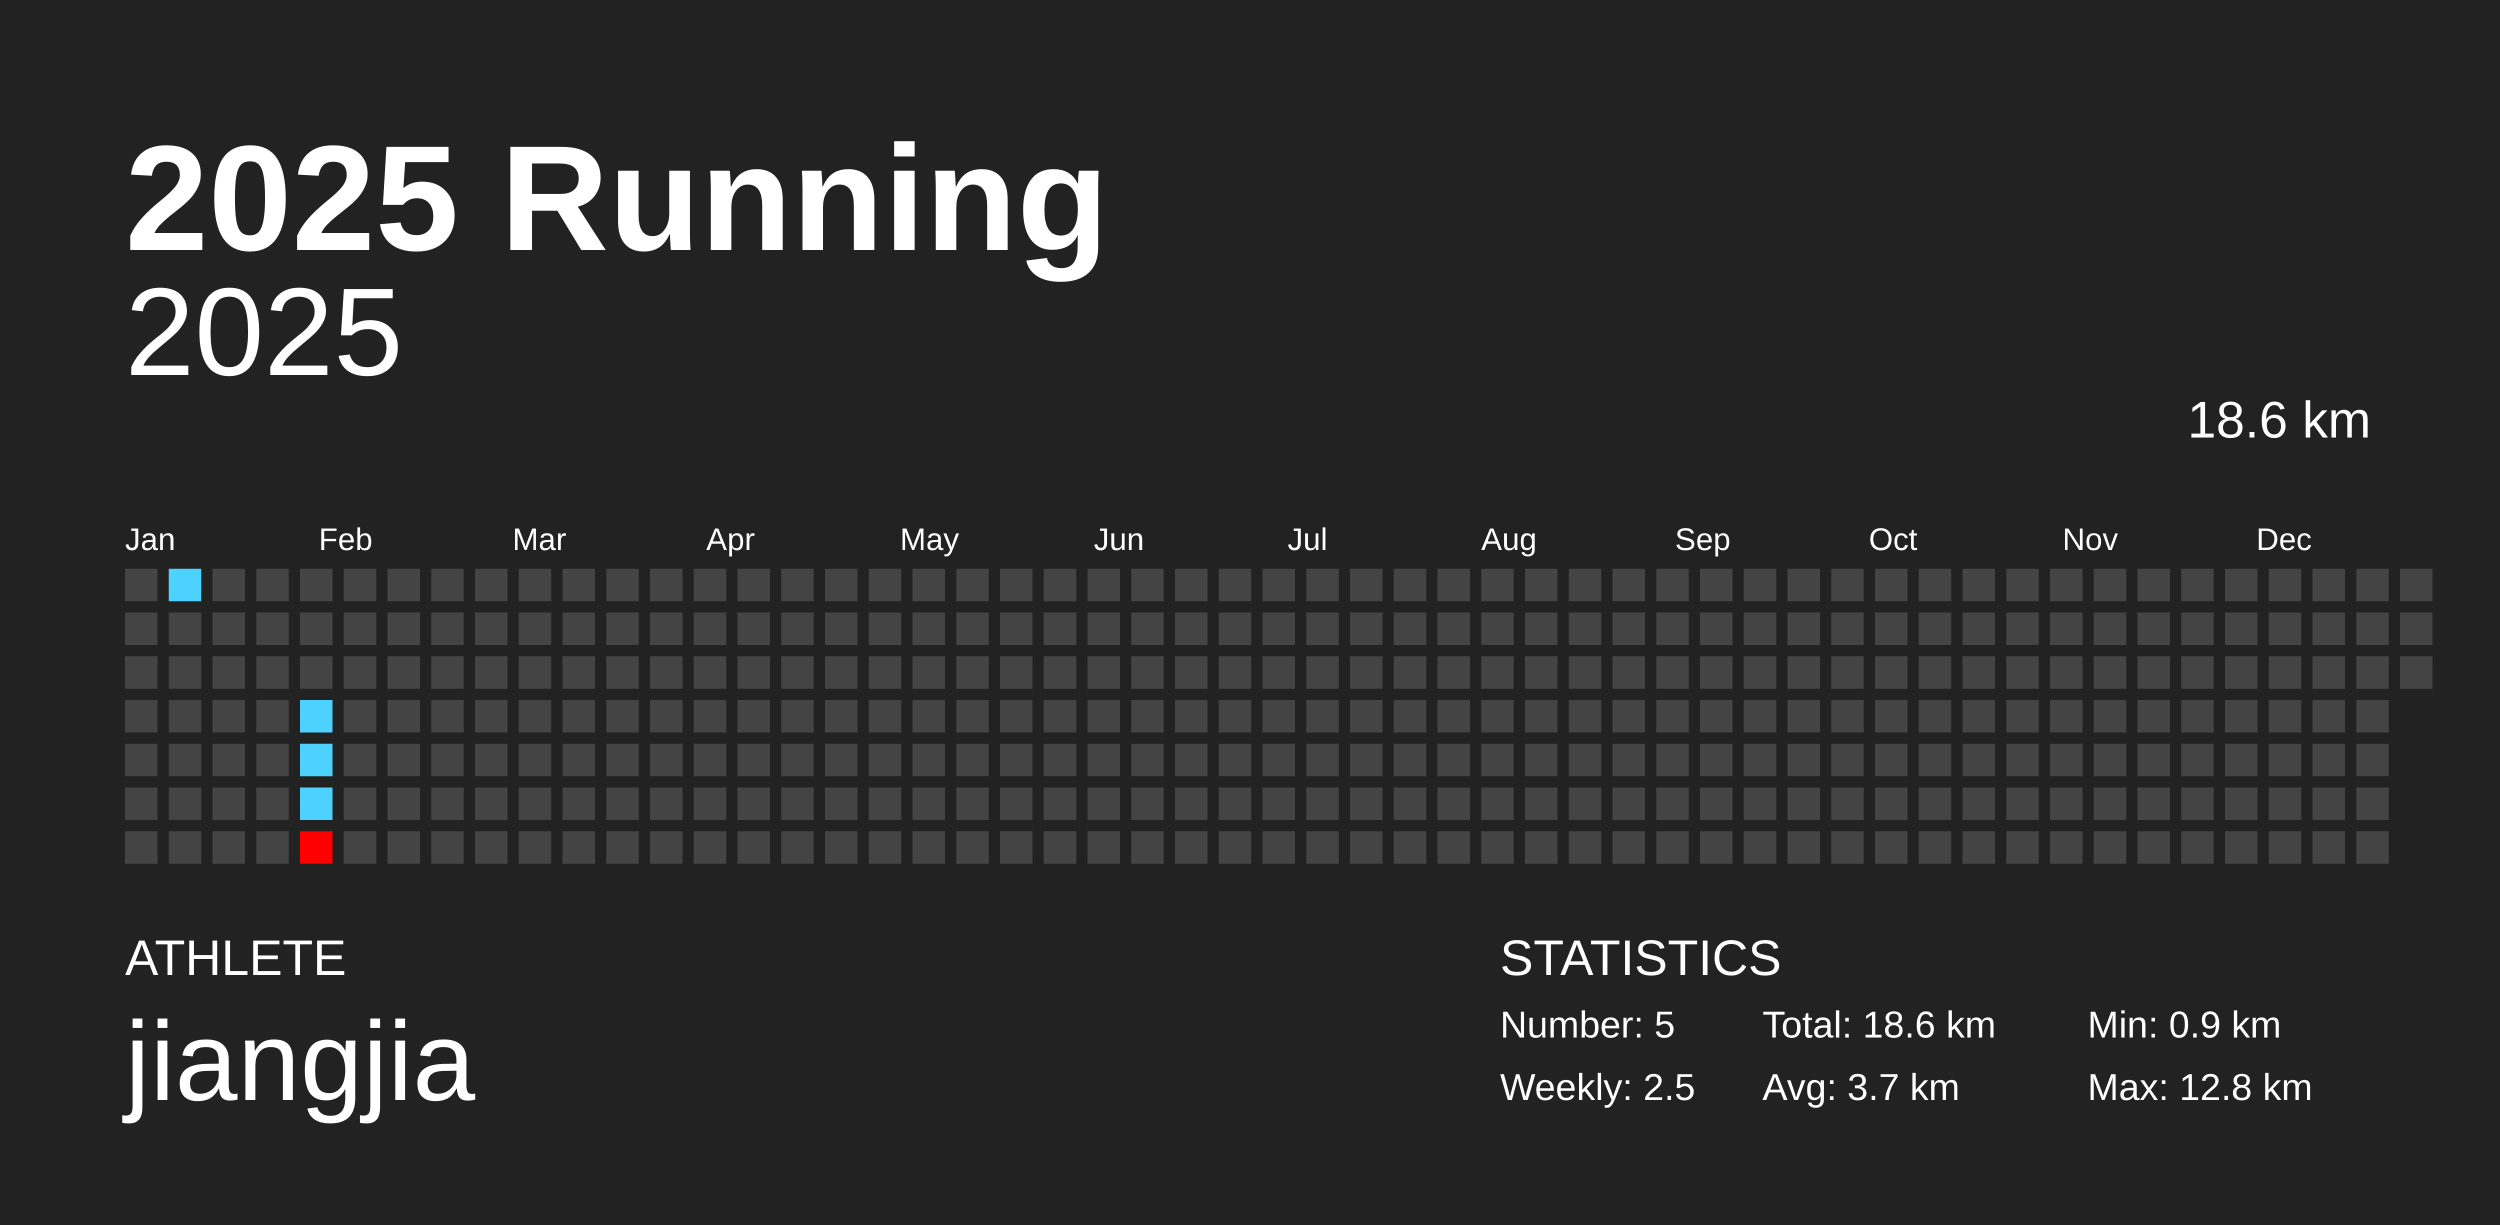
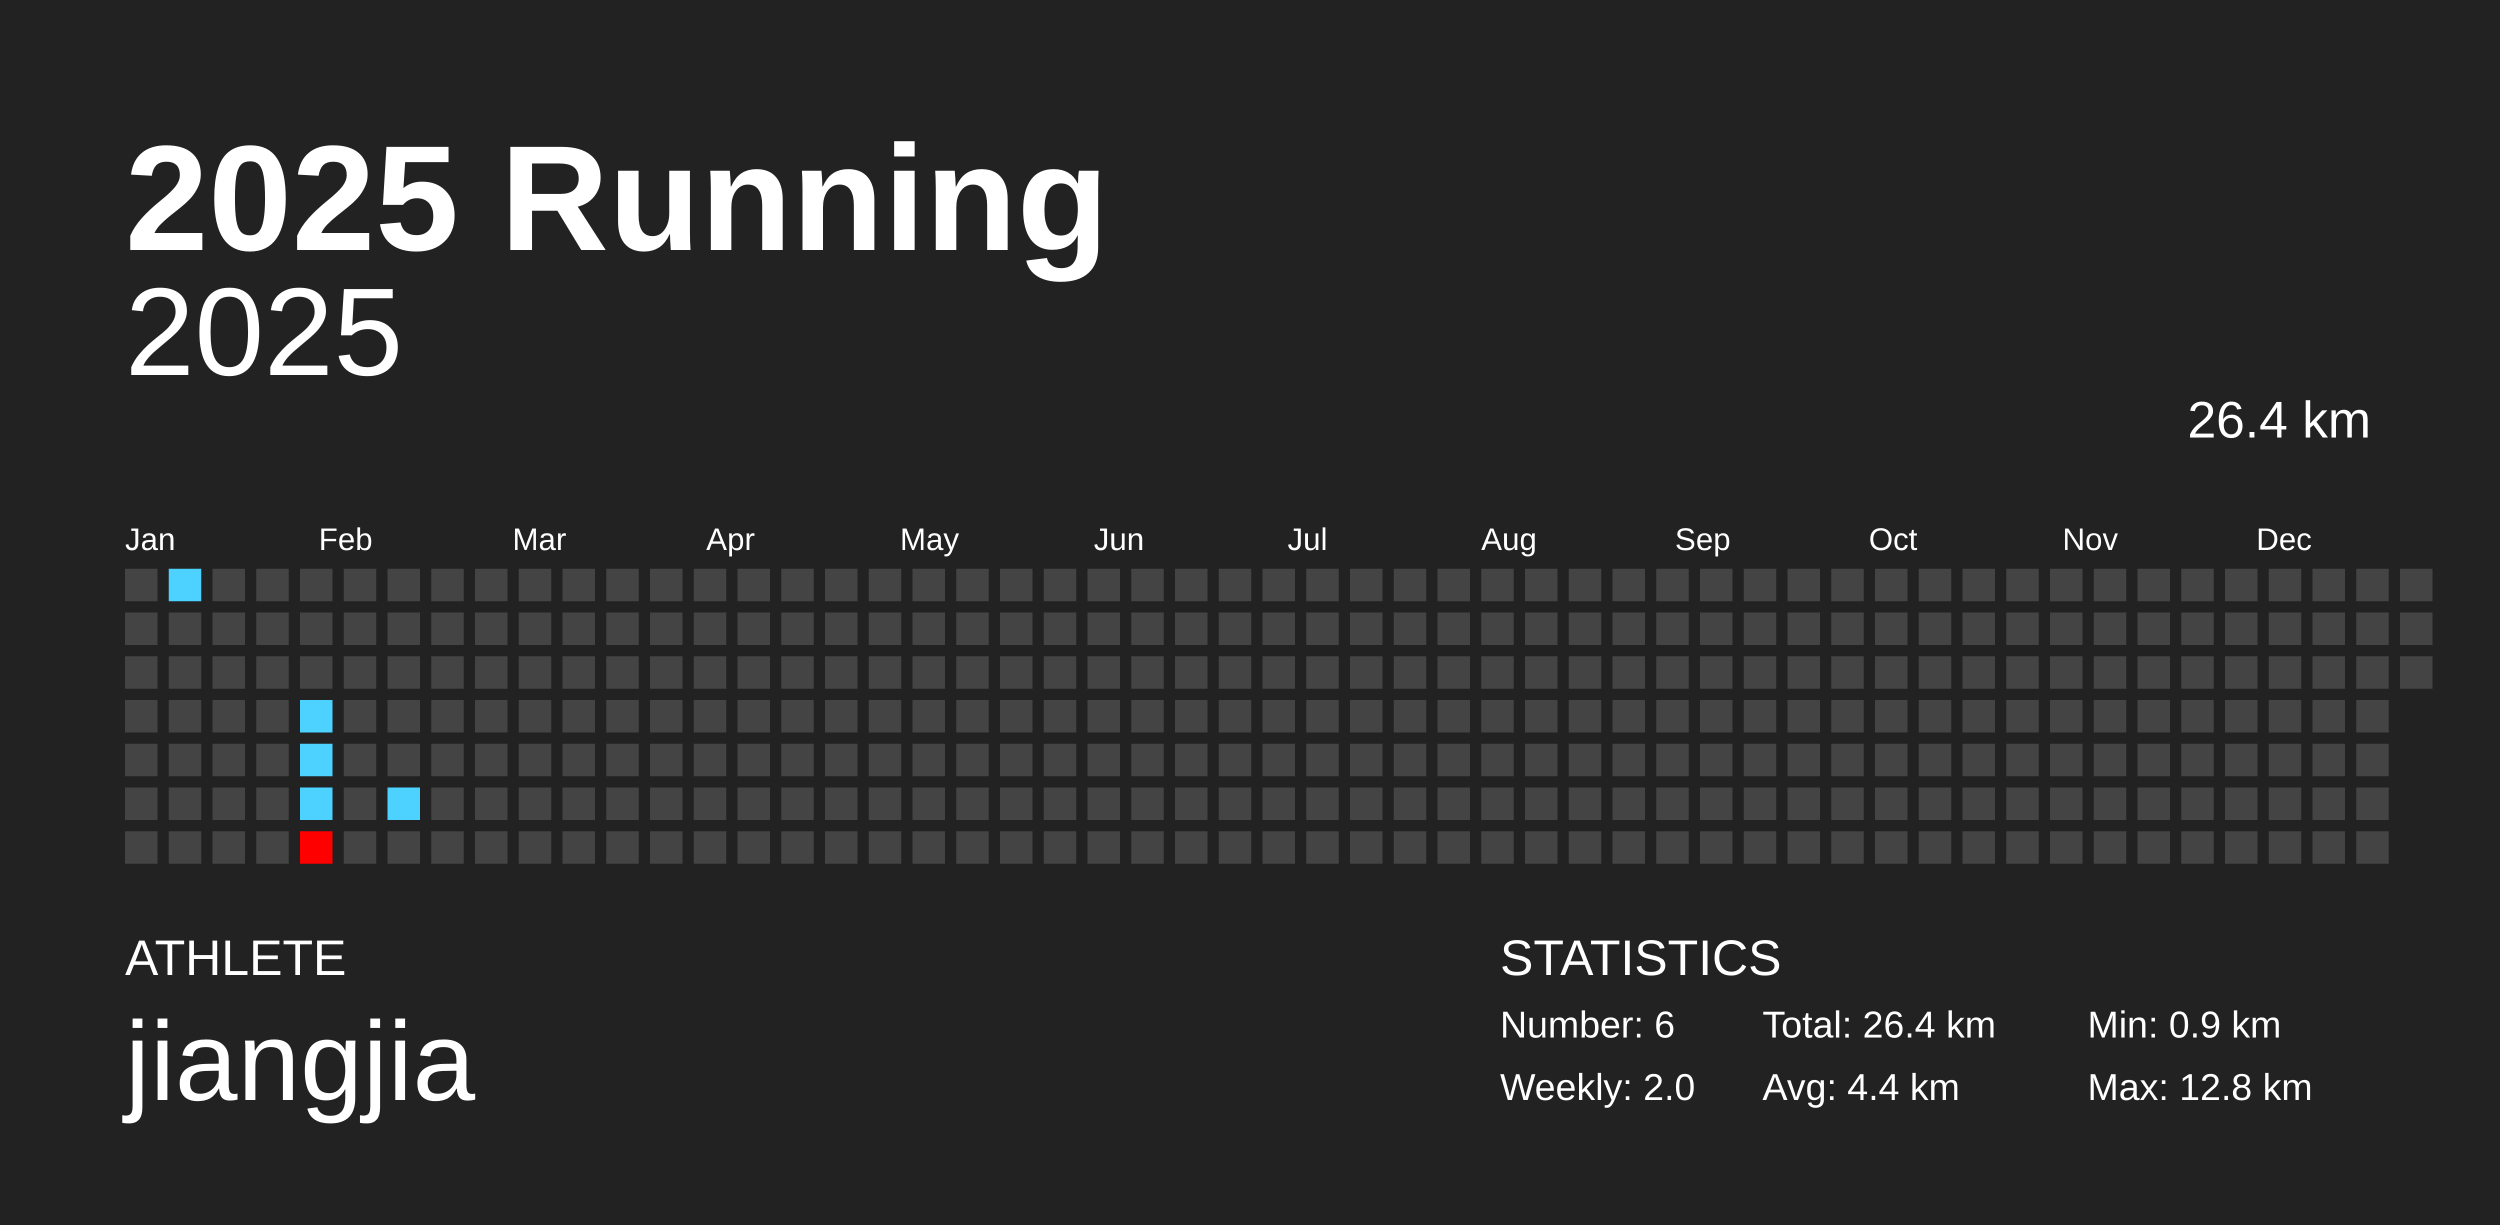
<svg xmlns="http://www.w3.org/2000/svg" baseProfile="full" height="98mm" version="1.1" viewBox="0,0,200,98" width="200mm">
  <defs />
  <rect fill="#222222" height="98" width="200" x="0" y="0" />
  <text fill="#FFFFFF" style="font-size:12px; font-family:Arial; font-weight:bold;" x="10" y="20">2025 Running</text>
  <text fill="#FFFFFF" style="font-size:4px; font-family:Arial" x="10" y="78">ATHLETE</text>
  <text fill="#FFFFFF" style="font-size:9px; font-family:Arial" x="10" y="88">jiangjia</text>
  <text fill="#FFFFFF" style="font-size:4px; font-family:Arial" x="120" y="78">STATISTICS</text>
-   <text fill="#FFFFFF" style="font-size:3px; font-family:Arial" x="120" y="83">Number: 5</text>
-   <text fill="#FFFFFF" style="font-size:3px; font-family:Arial" x="120" y="88">Weekly: 2.5</text>
-   <text fill="#FFFFFF" style="font-size:3px; font-family:Arial" x="141" y="83">Total: 18.6 km</text>
-   <text fill="#FFFFFF" style="font-size:3px; font-family:Arial" x="141" y="88">Avg: 3.7 km</text>
+   <text fill="#FFFFFF" style="font-size:3px; font-family:Arial" x="120" y="83">Number: 6</text>
+   <text fill="#FFFFFF" style="font-size:3px; font-family:Arial" x="120" y="88">Weekly: 2.0</text>
+   <text fill="#FFFFFF" style="font-size:3px; font-family:Arial" x="141" y="83">Total: 26.4 km</text>
+   <text fill="#FFFFFF" style="font-size:3px; font-family:Arial" x="141" y="88">Avg: 4.4 km</text>
  <text fill="#FFFFFF" style="font-size:3px; font-family:Arial" x="167" y="83">Min: 0.9 km</text>
  <text fill="#FFFFFF" style="font-size:3px; font-family:Arial" x="167" y="88">Max: 12.8 km</text>
  <text alignment-baseline="hanging" fill="#FFFFFF" style="font-size:10.0px; font-family:Arial;" x="10" y="30">2025</text>
-   <text alignment-baseline="hanging" fill="#FFFFFF" style="font-size:4.125px; font-family:Arial;" x="175" y="35">18.6 km</text>
+   <text alignment-baseline="hanging" fill="#FFFFFF" style="font-size:4.125px; font-family:Arial;" x="175" y="35">26.4 km</text>
  <text fill="#FFFFFF" style="font-size:2.5px; font-family:Arial" x="10.0" y="44">Jan</text>
  <text fill="#FFFFFF" style="font-size:2.5px; font-family:Arial" x="25.5" y="44">Feb</text>
  <text fill="#FFFFFF" style="font-size:2.5px; font-family:Arial" x="41.0" y="44">Mar</text>
  <text fill="#FFFFFF" style="font-size:2.5px; font-family:Arial" x="56.5" y="44">Apr</text>
  <text fill="#FFFFFF" style="font-size:2.5px; font-family:Arial" x="72.0" y="44">May</text>
  <text fill="#FFFFFF" style="font-size:2.5px; font-family:Arial" x="87.5" y="44">Jun</text>
  <text fill="#FFFFFF" style="font-size:2.5px; font-family:Arial" x="103.0" y="44">Jul</text>
  <text fill="#FFFFFF" style="font-size:2.5px; font-family:Arial" x="118.5" y="44">Aug</text>
  <text fill="#FFFFFF" style="font-size:2.5px; font-family:Arial" x="134.0" y="44">Sep</text>
  <text fill="#FFFFFF" style="font-size:2.5px; font-family:Arial" x="149.5" y="44">Oct</text>
  <text fill="#FFFFFF" style="font-size:2.5px; font-family:Arial" x="165.0" y="44">Nov</text>
  <text fill="#FFFFFF" style="font-size:2.5px; font-family:Arial" x="180.5" y="44">Dec</text>
  <rect fill="#444444" height="2.6" width="2.6" x="10.0" y="45.5" />
  <rect fill="#444444" height="2.6" width="2.6" x="10.0" y="49.0" />
  <rect fill="#444444" height="2.6" width="2.6" x="10.0" y="52.5" />
  <rect fill="#444444" height="2.6" width="2.6" x="10.0" y="56.0" />
  <rect fill="#444444" height="2.6" width="2.6" x="10.0" y="59.5" />
  <rect fill="#444444" height="2.6" width="2.6" x="10.0" y="63.0" />
  <rect fill="#444444" height="2.6" width="2.6" x="10.0" y="66.5" />
  <rect fill="#4dd2ff" height="2.6" width="2.6" x="13.5" y="45.5" />
  <rect fill="#444444" height="2.6" width="2.6" x="13.5" y="49.0" />
  <rect fill="#444444" height="2.6" width="2.6" x="13.5" y="52.5" />
  <rect fill="#444444" height="2.6" width="2.6" x="13.5" y="56.0" />
  <rect fill="#444444" height="2.6" width="2.6" x="13.5" y="59.5" />
  <rect fill="#444444" height="2.6" width="2.6" x="13.5" y="63.0" />
  <rect fill="#444444" height="2.6" width="2.6" x="13.5" y="66.5" />
  <rect fill="#444444" height="2.6" width="2.6" x="17.0" y="45.5" />
  <rect fill="#444444" height="2.6" width="2.6" x="17.0" y="49.0" />
  <rect fill="#444444" height="2.6" width="2.6" x="17.0" y="52.5" />
  <rect fill="#444444" height="2.6" width="2.6" x="17.0" y="56.0" />
  <rect fill="#444444" height="2.6" width="2.6" x="17.0" y="59.5" />
  <rect fill="#444444" height="2.6" width="2.6" x="17.0" y="63.0" />
  <rect fill="#444444" height="2.6" width="2.6" x="17.0" y="66.5" />
  <rect fill="#444444" height="2.6" width="2.6" x="20.5" y="45.5" />
  <rect fill="#444444" height="2.6" width="2.6" x="20.5" y="49.0" />
  <rect fill="#444444" height="2.6" width="2.6" x="20.5" y="52.5" />
  <rect fill="#444444" height="2.6" width="2.6" x="20.5" y="56.0" />
  <rect fill="#444444" height="2.6" width="2.6" x="20.5" y="59.5" />
  <rect fill="#444444" height="2.6" width="2.6" x="20.5" y="63.0" />
  <rect fill="#444444" height="2.6" width="2.6" x="20.5" y="66.5" />
  <rect fill="#444444" height="2.6" width="2.6" x="24.0" y="45.5" />
  <rect fill="#444444" height="2.6" width="2.6" x="24.0" y="49.0" />
  <rect fill="#444444" height="2.6" width="2.6" x="24.0" y="52.5" />
  <rect fill="#4dd2ff" height="2.6" width="2.6" x="24.0" y="56.0" />
  <rect fill="#4dd2ff" height="2.6" width="2.6" x="24.0" y="59.5" />
  <rect fill="#4dd2ff" height="2.6" width="2.6" x="24.0" y="63.0" />
  <rect fill="#ff0000" height="2.6" width="2.6" x="24.0" y="66.5" />
  <rect fill="#444444" height="2.6" width="2.6" x="27.5" y="45.5" />
  <rect fill="#444444" height="2.6" width="2.6" x="27.5" y="49.0" />
  <rect fill="#444444" height="2.6" width="2.6" x="27.5" y="52.5" />
  <rect fill="#444444" height="2.6" width="2.6" x="27.5" y="56.0" />
  <rect fill="#444444" height="2.6" width="2.6" x="27.5" y="59.5" />
  <rect fill="#444444" height="2.6" width="2.6" x="27.5" y="63.0" />
  <rect fill="#444444" height="2.6" width="2.6" x="27.5" y="66.5" />
  <rect fill="#444444" height="2.6" width="2.6" x="31.0" y="45.5" />
  <rect fill="#444444" height="2.6" width="2.6" x="31.0" y="49.0" />
  <rect fill="#444444" height="2.6" width="2.6" x="31.0" y="52.5" />
  <rect fill="#444444" height="2.6" width="2.6" x="31.0" y="56.0" />
  <rect fill="#444444" height="2.6" width="2.6" x="31.0" y="59.5" />
-   <rect fill="#444444" height="2.6" width="2.6" x="31.0" y="63.0" />
+   <rect fill="#4dd2ff" height="2.6" width="2.6" x="31.0" y="63.0" />
  <rect fill="#444444" height="2.6" width="2.6" x="31.0" y="66.5" />
  <rect fill="#444444" height="2.6" width="2.6" x="34.5" y="45.5" />
  <rect fill="#444444" height="2.6" width="2.6" x="34.5" y="49.0" />
  <rect fill="#444444" height="2.6" width="2.6" x="34.5" y="52.5" />
  <rect fill="#444444" height="2.6" width="2.6" x="34.5" y="56.0" />
  <rect fill="#444444" height="2.6" width="2.6" x="34.5" y="59.5" />
  <rect fill="#444444" height="2.6" width="2.6" x="34.5" y="63.0" />
  <rect fill="#444444" height="2.6" width="2.6" x="34.5" y="66.5" />
  <rect fill="#444444" height="2.6" width="2.6" x="38.0" y="45.5" />
  <rect fill="#444444" height="2.6" width="2.6" x="38.0" y="49.0" />
  <rect fill="#444444" height="2.6" width="2.6" x="38.0" y="52.5" />
  <rect fill="#444444" height="2.6" width="2.6" x="38.0" y="56.0" />
  <rect fill="#444444" height="2.6" width="2.6" x="38.0" y="59.5" />
  <rect fill="#444444" height="2.6" width="2.6" x="38.0" y="63.0" />
  <rect fill="#444444" height="2.6" width="2.6" x="38.0" y="66.5" />
  <rect fill="#444444" height="2.6" width="2.6" x="41.5" y="45.5" />
  <rect fill="#444444" height="2.6" width="2.6" x="41.5" y="49.0" />
  <rect fill="#444444" height="2.6" width="2.6" x="41.5" y="52.5" />
  <rect fill="#444444" height="2.6" width="2.6" x="41.5" y="56.0" />
  <rect fill="#444444" height="2.6" width="2.6" x="41.5" y="59.5" />
  <rect fill="#444444" height="2.6" width="2.6" x="41.5" y="63.0" />
  <rect fill="#444444" height="2.6" width="2.6" x="41.5" y="66.5" />
  <rect fill="#444444" height="2.6" width="2.6" x="45.0" y="45.5" />
  <rect fill="#444444" height="2.6" width="2.6" x="45.0" y="49.0" />
  <rect fill="#444444" height="2.6" width="2.6" x="45.0" y="52.5" />
  <rect fill="#444444" height="2.6" width="2.6" x="45.0" y="56.0" />
  <rect fill="#444444" height="2.6" width="2.6" x="45.0" y="59.5" />
  <rect fill="#444444" height="2.6" width="2.6" x="45.0" y="63.0" />
  <rect fill="#444444" height="2.6" width="2.6" x="45.0" y="66.5" />
  <rect fill="#444444" height="2.6" width="2.6" x="48.5" y="45.5" />
  <rect fill="#444444" height="2.6" width="2.6" x="48.5" y="49.0" />
  <rect fill="#444444" height="2.6" width="2.6" x="48.5" y="52.5" />
  <rect fill="#444444" height="2.6" width="2.6" x="48.5" y="56.0" />
  <rect fill="#444444" height="2.6" width="2.6" x="48.5" y="59.5" />
  <rect fill="#444444" height="2.6" width="2.6" x="48.5" y="63.0" />
  <rect fill="#444444" height="2.6" width="2.6" x="48.5" y="66.5" />
  <rect fill="#444444" height="2.6" width="2.6" x="52.0" y="45.5" />
  <rect fill="#444444" height="2.6" width="2.6" x="52.0" y="49.0" />
  <rect fill="#444444" height="2.6" width="2.6" x="52.0" y="52.5" />
  <rect fill="#444444" height="2.6" width="2.6" x="52.0" y="56.0" />
  <rect fill="#444444" height="2.6" width="2.6" x="52.0" y="59.5" />
  <rect fill="#444444" height="2.6" width="2.6" x="52.0" y="63.0" />
  <rect fill="#444444" height="2.6" width="2.6" x="52.0" y="66.5" />
  <rect fill="#444444" height="2.6" width="2.6" x="55.5" y="45.5" />
  <rect fill="#444444" height="2.6" width="2.6" x="55.5" y="49.0" />
  <rect fill="#444444" height="2.6" width="2.6" x="55.5" y="52.5" />
  <rect fill="#444444" height="2.6" width="2.6" x="55.5" y="56.0" />
  <rect fill="#444444" height="2.6" width="2.6" x="55.5" y="59.5" />
  <rect fill="#444444" height="2.6" width="2.6" x="55.5" y="63.0" />
  <rect fill="#444444" height="2.6" width="2.6" x="55.5" y="66.5" />
  <rect fill="#444444" height="2.6" width="2.6" x="59.0" y="45.5" />
  <rect fill="#444444" height="2.6" width="2.6" x="59.0" y="49.0" />
  <rect fill="#444444" height="2.6" width="2.6" x="59.0" y="52.5" />
  <rect fill="#444444" height="2.6" width="2.6" x="59.0" y="56.0" />
  <rect fill="#444444" height="2.6" width="2.6" x="59.0" y="59.5" />
  <rect fill="#444444" height="2.6" width="2.6" x="59.0" y="63.0" />
  <rect fill="#444444" height="2.6" width="2.6" x="59.0" y="66.5" />
  <rect fill="#444444" height="2.6" width="2.6" x="62.5" y="45.5" />
  <rect fill="#444444" height="2.6" width="2.6" x="62.5" y="49.0" />
  <rect fill="#444444" height="2.6" width="2.6" x="62.5" y="52.5" />
  <rect fill="#444444" height="2.6" width="2.6" x="62.5" y="56.0" />
  <rect fill="#444444" height="2.6" width="2.6" x="62.5" y="59.5" />
  <rect fill="#444444" height="2.6" width="2.6" x="62.5" y="63.0" />
  <rect fill="#444444" height="2.6" width="2.6" x="62.5" y="66.5" />
  <rect fill="#444444" height="2.6" width="2.6" x="66.0" y="45.5" />
  <rect fill="#444444" height="2.6" width="2.6" x="66.0" y="49.0" />
  <rect fill="#444444" height="2.6" width="2.6" x="66.0" y="52.5" />
  <rect fill="#444444" height="2.6" width="2.6" x="66.0" y="56.0" />
  <rect fill="#444444" height="2.6" width="2.6" x="66.0" y="59.5" />
  <rect fill="#444444" height="2.6" width="2.6" x="66.0" y="63.0" />
  <rect fill="#444444" height="2.6" width="2.6" x="66.0" y="66.5" />
  <rect fill="#444444" height="2.6" width="2.6" x="69.5" y="45.5" />
  <rect fill="#444444" height="2.6" width="2.6" x="69.5" y="49.0" />
  <rect fill="#444444" height="2.6" width="2.6" x="69.5" y="52.5" />
  <rect fill="#444444" height="2.6" width="2.6" x="69.5" y="56.0" />
  <rect fill="#444444" height="2.6" width="2.6" x="69.5" y="59.5" />
  <rect fill="#444444" height="2.6" width="2.6" x="69.5" y="63.0" />
  <rect fill="#444444" height="2.6" width="2.6" x="69.5" y="66.5" />
  <rect fill="#444444" height="2.6" width="2.6" x="73.0" y="45.5" />
  <rect fill="#444444" height="2.6" width="2.6" x="73.0" y="49.0" />
  <rect fill="#444444" height="2.6" width="2.6" x="73.0" y="52.5" />
  <rect fill="#444444" height="2.6" width="2.6" x="73.0" y="56.0" />
  <rect fill="#444444" height="2.6" width="2.6" x="73.0" y="59.5" />
  <rect fill="#444444" height="2.6" width="2.6" x="73.0" y="63.0" />
  <rect fill="#444444" height="2.6" width="2.6" x="73.0" y="66.5" />
  <rect fill="#444444" height="2.6" width="2.6" x="76.5" y="45.5" />
  <rect fill="#444444" height="2.6" width="2.6" x="76.5" y="49.0" />
  <rect fill="#444444" height="2.6" width="2.6" x="76.5" y="52.5" />
  <rect fill="#444444" height="2.6" width="2.6" x="76.5" y="56.0" />
  <rect fill="#444444" height="2.6" width="2.6" x="76.5" y="59.5" />
  <rect fill="#444444" height="2.6" width="2.6" x="76.5" y="63.0" />
  <rect fill="#444444" height="2.6" width="2.6" x="76.5" y="66.5" />
  <rect fill="#444444" height="2.6" width="2.6" x="80.0" y="45.5" />
  <rect fill="#444444" height="2.6" width="2.6" x="80.0" y="49.0" />
  <rect fill="#444444" height="2.6" width="2.6" x="80.0" y="52.5" />
  <rect fill="#444444" height="2.6" width="2.6" x="80.0" y="56.0" />
  <rect fill="#444444" height="2.6" width="2.6" x="80.0" y="59.5" />
  <rect fill="#444444" height="2.6" width="2.6" x="80.0" y="63.0" />
  <rect fill="#444444" height="2.6" width="2.6" x="80.0" y="66.5" />
  <rect fill="#444444" height="2.6" width="2.6" x="83.5" y="45.5" />
  <rect fill="#444444" height="2.6" width="2.6" x="83.5" y="49.0" />
  <rect fill="#444444" height="2.6" width="2.6" x="83.5" y="52.5" />
  <rect fill="#444444" height="2.6" width="2.6" x="83.5" y="56.0" />
  <rect fill="#444444" height="2.6" width="2.6" x="83.5" y="59.5" />
  <rect fill="#444444" height="2.6" width="2.6" x="83.5" y="63.0" />
  <rect fill="#444444" height="2.6" width="2.6" x="83.5" y="66.5" />
  <rect fill="#444444" height="2.6" width="2.6" x="87.0" y="45.5" />
  <rect fill="#444444" height="2.6" width="2.6" x="87.0" y="49.0" />
  <rect fill="#444444" height="2.6" width="2.6" x="87.0" y="52.5" />
  <rect fill="#444444" height="2.6" width="2.6" x="87.0" y="56.0" />
  <rect fill="#444444" height="2.6" width="2.6" x="87.0" y="59.5" />
  <rect fill="#444444" height="2.6" width="2.6" x="87.0" y="63.0" />
  <rect fill="#444444" height="2.6" width="2.6" x="87.0" y="66.5" />
  <rect fill="#444444" height="2.6" width="2.6" x="90.5" y="45.5" />
  <rect fill="#444444" height="2.6" width="2.6" x="90.5" y="49.0" />
  <rect fill="#444444" height="2.6" width="2.6" x="90.5" y="52.5" />
  <rect fill="#444444" height="2.6" width="2.6" x="90.5" y="56.0" />
  <rect fill="#444444" height="2.6" width="2.6" x="90.5" y="59.5" />
  <rect fill="#444444" height="2.6" width="2.6" x="90.5" y="63.0" />
  <rect fill="#444444" height="2.6" width="2.6" x="90.5" y="66.5" />
  <rect fill="#444444" height="2.6" width="2.6" x="94.0" y="45.5" />
  <rect fill="#444444" height="2.6" width="2.6" x="94.0" y="49.0" />
  <rect fill="#444444" height="2.6" width="2.6" x="94.0" y="52.5" />
  <rect fill="#444444" height="2.6" width="2.6" x="94.0" y="56.0" />
  <rect fill="#444444" height="2.6" width="2.6" x="94.0" y="59.5" />
  <rect fill="#444444" height="2.6" width="2.6" x="94.0" y="63.0" />
  <rect fill="#444444" height="2.6" width="2.6" x="94.0" y="66.5" />
  <rect fill="#444444" height="2.6" width="2.6" x="97.5" y="45.5" />
  <rect fill="#444444" height="2.6" width="2.6" x="97.5" y="49.0" />
  <rect fill="#444444" height="2.6" width="2.6" x="97.5" y="52.5" />
  <rect fill="#444444" height="2.6" width="2.6" x="97.5" y="56.0" />
  <rect fill="#444444" height="2.6" width="2.6" x="97.5" y="59.5" />
  <rect fill="#444444" height="2.6" width="2.6" x="97.5" y="63.0" />
  <rect fill="#444444" height="2.6" width="2.6" x="97.5" y="66.5" />
  <rect fill="#444444" height="2.6" width="2.6" x="101.0" y="45.5" />
  <rect fill="#444444" height="2.6" width="2.6" x="101.0" y="49.0" />
  <rect fill="#444444" height="2.6" width="2.6" x="101.0" y="52.5" />
  <rect fill="#444444" height="2.6" width="2.6" x="101.0" y="56.0" />
  <rect fill="#444444" height="2.6" width="2.6" x="101.0" y="59.5" />
  <rect fill="#444444" height="2.6" width="2.6" x="101.0" y="63.0" />
  <rect fill="#444444" height="2.6" width="2.6" x="101.0" y="66.5" />
  <rect fill="#444444" height="2.6" width="2.6" x="104.5" y="45.5" />
  <rect fill="#444444" height="2.6" width="2.6" x="104.5" y="49.0" />
  <rect fill="#444444" height="2.6" width="2.6" x="104.5" y="52.5" />
  <rect fill="#444444" height="2.6" width="2.6" x="104.5" y="56.0" />
  <rect fill="#444444" height="2.6" width="2.6" x="104.5" y="59.5" />
  <rect fill="#444444" height="2.6" width="2.6" x="104.5" y="63.0" />
  <rect fill="#444444" height="2.6" width="2.6" x="104.5" y="66.5" />
  <rect fill="#444444" height="2.6" width="2.6" x="108.0" y="45.5" />
  <rect fill="#444444" height="2.6" width="2.6" x="108.0" y="49.0" />
  <rect fill="#444444" height="2.6" width="2.6" x="108.0" y="52.5" />
  <rect fill="#444444" height="2.6" width="2.6" x="108.0" y="56.0" />
  <rect fill="#444444" height="2.6" width="2.6" x="108.0" y="59.5" />
  <rect fill="#444444" height="2.6" width="2.6" x="108.0" y="63.0" />
  <rect fill="#444444" height="2.6" width="2.6" x="108.0" y="66.5" />
  <rect fill="#444444" height="2.6" width="2.6" x="111.5" y="45.5" />
  <rect fill="#444444" height="2.6" width="2.6" x="111.5" y="49.0" />
  <rect fill="#444444" height="2.6" width="2.6" x="111.5" y="52.5" />
  <rect fill="#444444" height="2.6" width="2.6" x="111.5" y="56.0" />
  <rect fill="#444444" height="2.6" width="2.6" x="111.5" y="59.5" />
  <rect fill="#444444" height="2.6" width="2.6" x="111.5" y="63.0" />
  <rect fill="#444444" height="2.6" width="2.6" x="111.5" y="66.5" />
  <rect fill="#444444" height="2.6" width="2.6" x="115.0" y="45.5" />
  <rect fill="#444444" height="2.6" width="2.6" x="115.0" y="49.0" />
  <rect fill="#444444" height="2.6" width="2.6" x="115.0" y="52.5" />
  <rect fill="#444444" height="2.6" width="2.6" x="115.0" y="56.0" />
  <rect fill="#444444" height="2.6" width="2.6" x="115.0" y="59.5" />
  <rect fill="#444444" height="2.6" width="2.6" x="115.0" y="63.0" />
  <rect fill="#444444" height="2.6" width="2.6" x="115.0" y="66.5" />
  <rect fill="#444444" height="2.6" width="2.6" x="118.5" y="45.5" />
  <rect fill="#444444" height="2.6" width="2.6" x="118.5" y="49.0" />
  <rect fill="#444444" height="2.6" width="2.6" x="118.5" y="52.5" />
  <rect fill="#444444" height="2.6" width="2.6" x="118.5" y="56.0" />
  <rect fill="#444444" height="2.6" width="2.6" x="118.5" y="59.5" />
  <rect fill="#444444" height="2.6" width="2.6" x="118.5" y="63.0" />
  <rect fill="#444444" height="2.6" width="2.6" x="118.5" y="66.5" />
  <rect fill="#444444" height="2.6" width="2.6" x="122.0" y="45.5" />
  <rect fill="#444444" height="2.6" width="2.6" x="122.0" y="49.0" />
  <rect fill="#444444" height="2.6" width="2.6" x="122.0" y="52.5" />
  <rect fill="#444444" height="2.6" width="2.6" x="122.0" y="56.0" />
  <rect fill="#444444" height="2.6" width="2.6" x="122.0" y="59.5" />
  <rect fill="#444444" height="2.6" width="2.6" x="122.0" y="63.0" />
  <rect fill="#444444" height="2.6" width="2.6" x="122.0" y="66.5" />
  <rect fill="#444444" height="2.6" width="2.6" x="125.5" y="45.5" />
  <rect fill="#444444" height="2.6" width="2.6" x="125.5" y="49.0" />
  <rect fill="#444444" height="2.6" width="2.6" x="125.5" y="52.5" />
  <rect fill="#444444" height="2.6" width="2.6" x="125.5" y="56.0" />
  <rect fill="#444444" height="2.6" width="2.6" x="125.5" y="59.5" />
  <rect fill="#444444" height="2.6" width="2.6" x="125.5" y="63.0" />
  <rect fill="#444444" height="2.6" width="2.6" x="125.5" y="66.5" />
  <rect fill="#444444" height="2.6" width="2.6" x="129.0" y="45.5" />
  <rect fill="#444444" height="2.6" width="2.6" x="129.0" y="49.0" />
  <rect fill="#444444" height="2.6" width="2.6" x="129.0" y="52.5" />
  <rect fill="#444444" height="2.6" width="2.6" x="129.0" y="56.0" />
  <rect fill="#444444" height="2.6" width="2.6" x="129.0" y="59.5" />
  <rect fill="#444444" height="2.6" width="2.6" x="129.0" y="63.0" />
  <rect fill="#444444" height="2.6" width="2.6" x="129.0" y="66.5" />
  <rect fill="#444444" height="2.6" width="2.6" x="132.5" y="45.5" />
  <rect fill="#444444" height="2.6" width="2.6" x="132.5" y="49.0" />
  <rect fill="#444444" height="2.6" width="2.6" x="132.5" y="52.5" />
  <rect fill="#444444" height="2.6" width="2.6" x="132.5" y="56.0" />
  <rect fill="#444444" height="2.6" width="2.6" x="132.5" y="59.5" />
  <rect fill="#444444" height="2.6" width="2.6" x="132.5" y="63.0" />
  <rect fill="#444444" height="2.6" width="2.6" x="132.5" y="66.5" />
  <rect fill="#444444" height="2.6" width="2.6" x="136.0" y="45.5" />
  <rect fill="#444444" height="2.6" width="2.6" x="136.0" y="49.0" />
  <rect fill="#444444" height="2.6" width="2.6" x="136.0" y="52.5" />
  <rect fill="#444444" height="2.6" width="2.6" x="136.0" y="56.0" />
  <rect fill="#444444" height="2.6" width="2.6" x="136.0" y="59.5" />
  <rect fill="#444444" height="2.6" width="2.6" x="136.0" y="63.0" />
  <rect fill="#444444" height="2.6" width="2.6" x="136.0" y="66.5" />
  <rect fill="#444444" height="2.6" width="2.6" x="139.5" y="45.5" />
  <rect fill="#444444" height="2.6" width="2.6" x="139.5" y="49.0" />
  <rect fill="#444444" height="2.6" width="2.6" x="139.5" y="52.5" />
  <rect fill="#444444" height="2.6" width="2.6" x="139.5" y="56.0" />
  <rect fill="#444444" height="2.6" width="2.6" x="139.5" y="59.5" />
  <rect fill="#444444" height="2.6" width="2.6" x="139.5" y="63.0" />
  <rect fill="#444444" height="2.6" width="2.6" x="139.5" y="66.5" />
  <rect fill="#444444" height="2.6" width="2.6" x="143.0" y="45.5" />
  <rect fill="#444444" height="2.6" width="2.6" x="143.0" y="49.0" />
  <rect fill="#444444" height="2.6" width="2.6" x="143.0" y="52.5" />
  <rect fill="#444444" height="2.6" width="2.6" x="143.0" y="56.0" />
  <rect fill="#444444" height="2.6" width="2.6" x="143.0" y="59.5" />
  <rect fill="#444444" height="2.6" width="2.6" x="143.0" y="63.0" />
  <rect fill="#444444" height="2.6" width="2.6" x="143.0" y="66.5" />
  <rect fill="#444444" height="2.6" width="2.6" x="146.5" y="45.5" />
  <rect fill="#444444" height="2.6" width="2.6" x="146.5" y="49.0" />
  <rect fill="#444444" height="2.6" width="2.6" x="146.5" y="52.5" />
  <rect fill="#444444" height="2.6" width="2.6" x="146.5" y="56.0" />
  <rect fill="#444444" height="2.6" width="2.6" x="146.5" y="59.5" />
  <rect fill="#444444" height="2.6" width="2.6" x="146.5" y="63.0" />
  <rect fill="#444444" height="2.6" width="2.6" x="146.5" y="66.5" />
  <rect fill="#444444" height="2.6" width="2.6" x="150.0" y="45.5" />
  <rect fill="#444444" height="2.6" width="2.6" x="150.0" y="49.0" />
  <rect fill="#444444" height="2.6" width="2.6" x="150.0" y="52.5" />
  <rect fill="#444444" height="2.6" width="2.6" x="150.0" y="56.0" />
  <rect fill="#444444" height="2.6" width="2.6" x="150.0" y="59.5" />
  <rect fill="#444444" height="2.6" width="2.6" x="150.0" y="63.0" />
  <rect fill="#444444" height="2.6" width="2.6" x="150.0" y="66.5" />
  <rect fill="#444444" height="2.6" width="2.6" x="153.5" y="45.5" />
  <rect fill="#444444" height="2.6" width="2.6" x="153.5" y="49.0" />
  <rect fill="#444444" height="2.6" width="2.6" x="153.5" y="52.5" />
  <rect fill="#444444" height="2.6" width="2.6" x="153.5" y="56.0" />
  <rect fill="#444444" height="2.6" width="2.6" x="153.5" y="59.5" />
  <rect fill="#444444" height="2.6" width="2.6" x="153.5" y="63.0" />
  <rect fill="#444444" height="2.6" width="2.6" x="153.5" y="66.5" />
  <rect fill="#444444" height="2.6" width="2.6" x="157.0" y="45.5" />
  <rect fill="#444444" height="2.6" width="2.6" x="157.0" y="49.0" />
  <rect fill="#444444" height="2.6" width="2.6" x="157.0" y="52.5" />
  <rect fill="#444444" height="2.6" width="2.6" x="157.0" y="56.0" />
  <rect fill="#444444" height="2.6" width="2.6" x="157.0" y="59.5" />
  <rect fill="#444444" height="2.6" width="2.6" x="157.0" y="63.0" />
  <rect fill="#444444" height="2.6" width="2.6" x="157.0" y="66.5" />
  <rect fill="#444444" height="2.6" width="2.6" x="160.5" y="45.5" />
  <rect fill="#444444" height="2.6" width="2.6" x="160.5" y="49.0" />
  <rect fill="#444444" height="2.6" width="2.6" x="160.5" y="52.5" />
  <rect fill="#444444" height="2.6" width="2.6" x="160.5" y="56.0" />
  <rect fill="#444444" height="2.6" width="2.6" x="160.5" y="59.5" />
  <rect fill="#444444" height="2.6" width="2.6" x="160.5" y="63.0" />
  <rect fill="#444444" height="2.6" width="2.6" x="160.5" y="66.5" />
  <rect fill="#444444" height="2.6" width="2.6" x="164.0" y="45.5" />
  <rect fill="#444444" height="2.6" width="2.6" x="164.0" y="49.0" />
  <rect fill="#444444" height="2.6" width="2.6" x="164.0" y="52.5" />
  <rect fill="#444444" height="2.6" width="2.6" x="164.0" y="56.0" />
  <rect fill="#444444" height="2.6" width="2.6" x="164.0" y="59.5" />
  <rect fill="#444444" height="2.6" width="2.6" x="164.0" y="63.0" />
  <rect fill="#444444" height="2.6" width="2.6" x="164.0" y="66.5" />
  <rect fill="#444444" height="2.6" width="2.6" x="167.5" y="45.5" />
  <rect fill="#444444" height="2.6" width="2.6" x="167.5" y="49.0" />
  <rect fill="#444444" height="2.6" width="2.6" x="167.5" y="52.5" />
  <rect fill="#444444" height="2.6" width="2.6" x="167.5" y="56.0" />
  <rect fill="#444444" height="2.6" width="2.6" x="167.5" y="59.5" />
  <rect fill="#444444" height="2.6" width="2.6" x="167.5" y="63.0" />
  <rect fill="#444444" height="2.6" width="2.6" x="167.5" y="66.5" />
  <rect fill="#444444" height="2.6" width="2.6" x="171.0" y="45.5" />
  <rect fill="#444444" height="2.6" width="2.6" x="171.0" y="49.0" />
  <rect fill="#444444" height="2.6" width="2.6" x="171.0" y="52.5" />
  <rect fill="#444444" height="2.6" width="2.6" x="171.0" y="56.0" />
  <rect fill="#444444" height="2.6" width="2.6" x="171.0" y="59.5" />
  <rect fill="#444444" height="2.6" width="2.6" x="171.0" y="63.0" />
  <rect fill="#444444" height="2.6" width="2.6" x="171.0" y="66.5" />
  <rect fill="#444444" height="2.6" width="2.6" x="174.5" y="45.5" />
  <rect fill="#444444" height="2.6" width="2.6" x="174.5" y="49.0" />
  <rect fill="#444444" height="2.6" width="2.6" x="174.5" y="52.5" />
  <rect fill="#444444" height="2.6" width="2.6" x="174.5" y="56.0" />
  <rect fill="#444444" height="2.6" width="2.6" x="174.5" y="59.5" />
  <rect fill="#444444" height="2.6" width="2.6" x="174.5" y="63.0" />
  <rect fill="#444444" height="2.6" width="2.6" x="174.5" y="66.5" />
  <rect fill="#444444" height="2.6" width="2.6" x="178.0" y="45.5" />
  <rect fill="#444444" height="2.6" width="2.6" x="178.0" y="49.0" />
  <rect fill="#444444" height="2.6" width="2.6" x="178.0" y="52.5" />
  <rect fill="#444444" height="2.6" width="2.6" x="178.0" y="56.0" />
  <rect fill="#444444" height="2.6" width="2.6" x="178.0" y="59.5" />
  <rect fill="#444444" height="2.6" width="2.6" x="178.0" y="63.0" />
  <rect fill="#444444" height="2.6" width="2.6" x="178.0" y="66.5" />
  <rect fill="#444444" height="2.6" width="2.6" x="181.5" y="45.5" />
  <rect fill="#444444" height="2.6" width="2.6" x="181.5" y="49.0" />
  <rect fill="#444444" height="2.6" width="2.6" x="181.5" y="52.5" />
  <rect fill="#444444" height="2.6" width="2.6" x="181.5" y="56.0" />
  <rect fill="#444444" height="2.6" width="2.6" x="181.5" y="59.5" />
  <rect fill="#444444" height="2.6" width="2.6" x="181.5" y="63.0" />
  <rect fill="#444444" height="2.6" width="2.6" x="181.5" y="66.5" />
  <rect fill="#444444" height="2.6" width="2.6" x="185.0" y="45.5" />
  <rect fill="#444444" height="2.6" width="2.6" x="185.0" y="49.0" />
  <rect fill="#444444" height="2.6" width="2.6" x="185.0" y="52.5" />
  <rect fill="#444444" height="2.6" width="2.6" x="185.0" y="56.0" />
  <rect fill="#444444" height="2.6" width="2.6" x="185.0" y="59.5" />
  <rect fill="#444444" height="2.6" width="2.6" x="185.0" y="63.0" />
  <rect fill="#444444" height="2.6" width="2.6" x="185.0" y="66.5" />
  <rect fill="#444444" height="2.6" width="2.6" x="188.5" y="45.5" />
  <rect fill="#444444" height="2.6" width="2.6" x="188.5" y="49.0" />
  <rect fill="#444444" height="2.6" width="2.6" x="188.5" y="52.5" />
  <rect fill="#444444" height="2.6" width="2.6" x="188.5" y="56.0" />
  <rect fill="#444444" height="2.6" width="2.6" x="188.5" y="59.5" />
  <rect fill="#444444" height="2.6" width="2.6" x="188.5" y="63.0" />
  <rect fill="#444444" height="2.6" width="2.6" x="188.5" y="66.5" />
  <rect fill="#444444" height="2.6" width="2.6" x="192.0" y="45.5" />
  <rect fill="#444444" height="2.6" width="2.6" x="192.0" y="49.0" />
  <rect fill="#444444" height="2.6" width="2.6" x="192.0" y="52.5" />
</svg>
